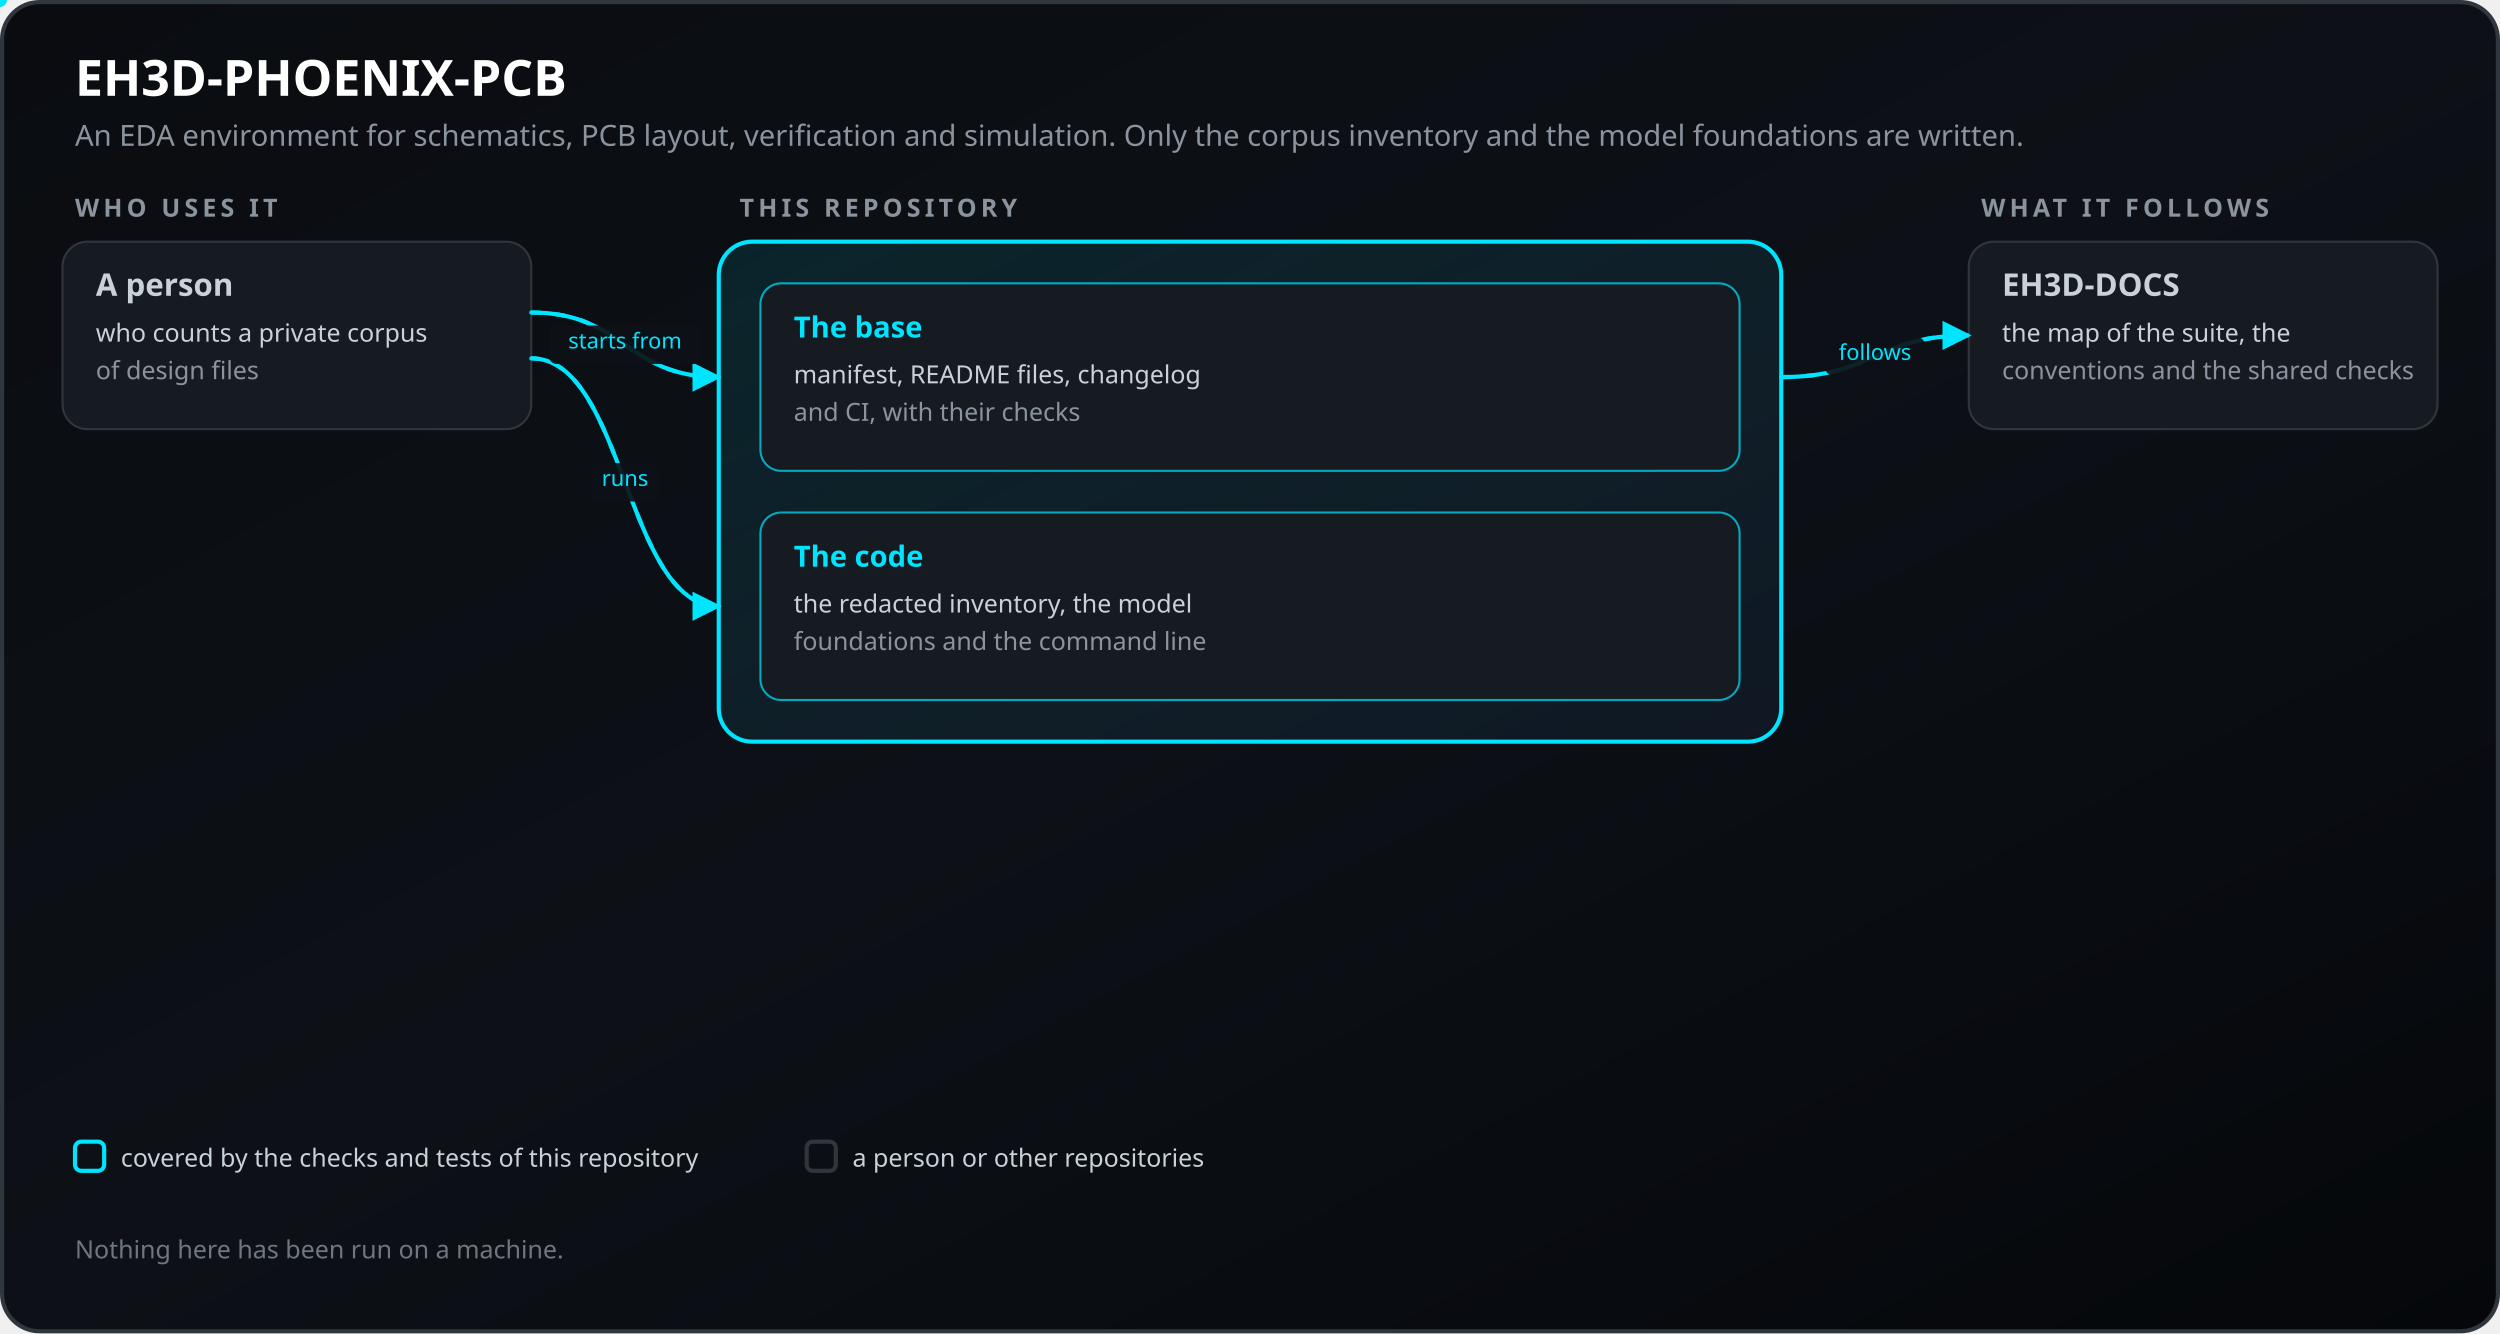
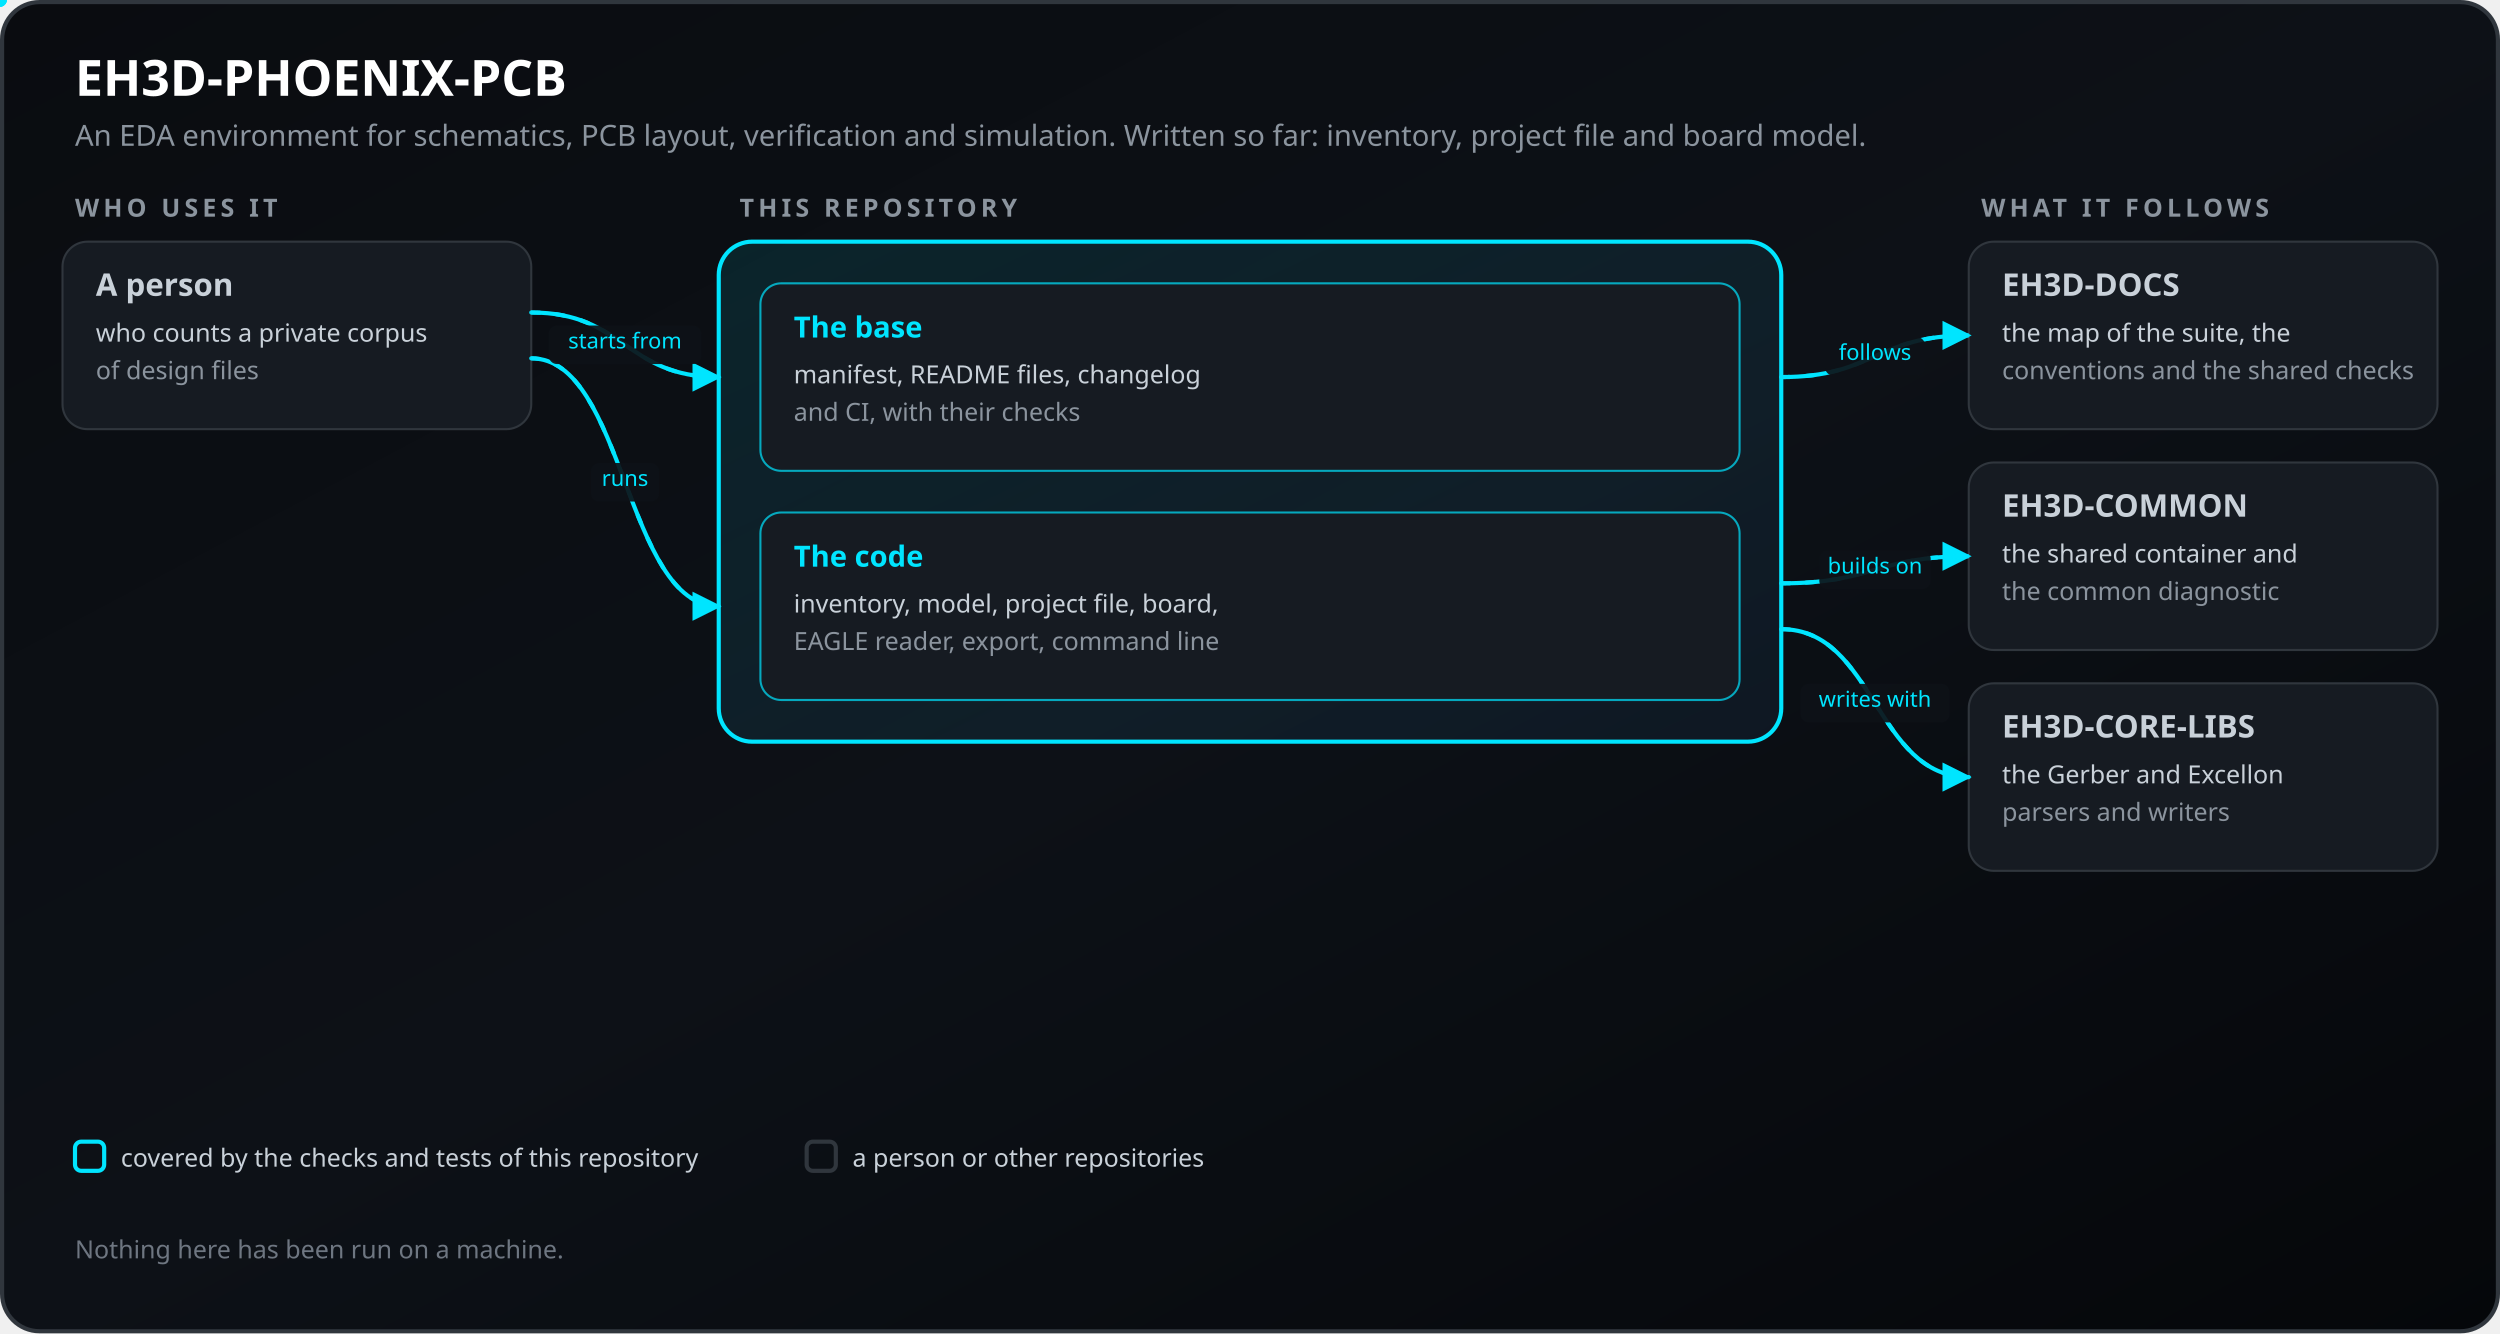
<svg xmlns="http://www.w3.org/2000/svg" viewBox="0 0 1200 640" width="1200" height="640" role="img" aria-labelledby="t d" font-family="'Segoe UI','Noto Sans','Noto Sans CJK SC','Microsoft YaHei','Yu Gothic','Helvetica Neue',Helvetica,Arial,sans-serif">
  <defs>
    <linearGradient id="bg" x1="0" y1="0" x2="1" y2="1">
      <stop offset="0" stop-color="#0A0C10" />
      <stop offset="0.5" stop-color="#0D1117" />
      <stop offset="1" stop-color="#05070A" />
    </linearGradient>
    <linearGradient id="card" x1="0" y1="0" x2="1" y2="1">
      <stop offset="0" stop-color="#121821" />
      <stop offset="1" stop-color="#0B0F15" />
    </linearGradient>
    <linearGradient id="line" x1="0" y1="0" x2="1" y2="0">
      <stop offset="0" stop-color="#00E5FF" />
      <stop offset="1" stop-color="#FF0055" />
    </linearGradient>
    <filter id="glow" x="-50%" y="-50%" width="200%" height="200%">
      <feGaussianBlur stdDeviation="3" result="b" />
      <feMerge>
        <feMergeNode in="b" />
        <feMergeNode in="SourceGraphic" />
      </feMerge>
    </filter>
    <linearGradient id="svc" x1="0" y1="0" x2="1" y2="1">
      <stop offset="0" stop-color="#00E5FF" stop-opacity="0.10" />
      <stop offset="1" stop-color="#4DA3FF" stop-opacity="0.06" />
    </linearGradient>
    <marker id="m00E5FF" viewBox="0 0 10 10" refX="9" refY="5" markerWidth="7" markerHeight="7" orient="auto-start-reverse">
      <path d="M0 0L10 5L0 10z" fill="#00E5FF" />
    </marker>
    <marker id="m30363D" viewBox="0 0 10 10" refX="9" refY="5" markerWidth="7" markerHeight="7" orient="auto-start-reverse">
      <path d="M0 0L10 5L0 10z" fill="#8B949E" />
    </marker>
  </defs>
  <rect x="1" y="1" width="1198" height="638" rx="18" fill="url(#bg)" stroke="#30363D" stroke-width="2" />
  <text x="36" y="46" font-family="'Segoe UI','Noto Sans','Noto Sans CJK SC','Microsoft YaHei','Yu Gothic','Helvetica Neue',Helvetica,Arial,sans-serif" font-size="24" font-weight="700" fill="#FFFFFF" text-anchor="start">EH3D-PHOENIX-PCB</text>
-   <text x="36" y="70" font-family="'Segoe UI','Noto Sans','Noto Sans CJK SC','Microsoft YaHei','Yu Gothic','Helvetica Neue',Helvetica,Arial,sans-serif" font-size="14" font-weight="400" fill="#8B949E" text-anchor="start">An EDA environment for schematics, PCB layout, verification and simulation. Only the corpus inventory and the model foundations are written.</text>
+   <text x="36" y="70" font-family="'Segoe UI','Noto Sans','Noto Sans CJK SC','Microsoft YaHei','Yu Gothic','Helvetica Neue',Helvetica,Arial,sans-serif" font-size="14" font-weight="400" fill="#8B949E" text-anchor="start">An EDA environment for schematics, PCB layout, verification and simulation. Written so far: inventory, project file and board model.</text>
  <text x="36" y="104" font-family="'Segoe UI','Noto Sans','Noto Sans CJK SC','Microsoft YaHei','Yu Gothic','Helvetica Neue',Helvetica,Arial,sans-serif" font-size="12" font-weight="700" fill="#8B949E" text-anchor="start" letter-spacing="2">WHO USES IT</text>
  <text x="355" y="104" font-family="'Segoe UI','Noto Sans','Noto Sans CJK SC','Microsoft YaHei','Yu Gothic','Helvetica Neue',Helvetica,Arial,sans-serif" font-size="12" font-weight="700" fill="#8B949E" text-anchor="start" letter-spacing="2">THIS REPOSITORY</text>
  <text x="951" y="104" font-family="'Segoe UI','Noto Sans','Noto Sans CJK SC','Microsoft YaHei','Yu Gothic','Helvetica Neue',Helvetica,Arial,sans-serif" font-size="12" font-weight="700" fill="#8B949E" text-anchor="start" letter-spacing="2">WHAT IT FOLLOWS</text>
  <rect x="345" y="116" width="510" height="240" rx="16" fill="url(#svc)" stroke="#00E5FF" stroke-width="2">
    <animate attributeName="stroke-opacity" values="0.55;1;0.55" dur="4s" repeatCount="indefinite" />
  </rect>
  <rect x="30" y="116" width="225" height="90" rx="12" fill="#161B22" stroke="#30363D" stroke-width="1" />
  <text x="46" y="142" font-family="'Segoe UI','Noto Sans','Noto Sans CJK SC','Microsoft YaHei','Yu Gothic','Helvetica Neue',Helvetica,Arial,sans-serif" font-size="15" font-weight="700" fill="#C9D1D9" text-anchor="start">A person</text>
  <text x="46" y="164" font-family="'Segoe UI','Noto Sans','Noto Sans CJK SC','Microsoft YaHei','Yu Gothic','Helvetica Neue',Helvetica,Arial,sans-serif" font-size="12" font-weight="400" fill="#C9D1D9" text-anchor="start">who counts a private corpus</text>
  <text x="46" y="182" font-family="'Segoe UI','Noto Sans','Noto Sans CJK SC','Microsoft YaHei','Yu Gothic','Helvetica Neue',Helvetica,Arial,sans-serif" font-size="12" font-weight="400" fill="#8B949E" text-anchor="start">of design files</text>
  <rect x="365" y="136" width="470" height="90" rx="10" fill="#161B22" stroke="#00E5FF" stroke-width="1" stroke-opacity="0.7">
    <animate attributeName="stroke-opacity" values="0.45;1;0.45;0.45" keyTimes="0;0.08;0.2;1" dur="6s" begin="0s" repeatCount="indefinite" />
    <animate attributeName="stroke-width" values="1;2.4;1;1" keyTimes="0;0.08;0.2;1" dur="6s" begin="0s" repeatCount="indefinite" />
  </rect>
  <text x="381" y="162" font-family="'Segoe UI','Noto Sans','Noto Sans CJK SC','Microsoft YaHei','Yu Gothic','Helvetica Neue',Helvetica,Arial,sans-serif" font-size="14" font-weight="700" fill="#00E5FF" text-anchor="start">The base</text>
  <text x="381" y="184" font-family="'Segoe UI','Noto Sans','Noto Sans CJK SC','Microsoft YaHei','Yu Gothic','Helvetica Neue',Helvetica,Arial,sans-serif" font-size="12" font-weight="400" fill="#C9D1D9" text-anchor="start">manifest, README files, changelog</text>
  <text x="381" y="202" font-family="'Segoe UI','Noto Sans','Noto Sans CJK SC','Microsoft YaHei','Yu Gothic','Helvetica Neue',Helvetica,Arial,sans-serif" font-size="12" font-weight="400" fill="#8B949E" text-anchor="start">and CI, with their checks</text>
  <rect x="365" y="246" width="470" height="90" rx="10" fill="#161B22" stroke="#00E5FF" stroke-width="1" stroke-opacity="0.7">
    <animate attributeName="stroke-opacity" values="0.45;1;0.45;0.45" keyTimes="0;0.08;0.2;1" dur="6s" begin="1s" repeatCount="indefinite" />
    <animate attributeName="stroke-width" values="1;2.4;1;1" keyTimes="0;0.08;0.2;1" dur="6s" begin="1s" repeatCount="indefinite" />
  </rect>
  <text x="381" y="272" font-family="'Segoe UI','Noto Sans','Noto Sans CJK SC','Microsoft YaHei','Yu Gothic','Helvetica Neue',Helvetica,Arial,sans-serif" font-size="14" font-weight="700" fill="#00E5FF" text-anchor="start">The code</text>
-   <text x="381" y="294" font-family="'Segoe UI','Noto Sans','Noto Sans CJK SC','Microsoft YaHei','Yu Gothic','Helvetica Neue',Helvetica,Arial,sans-serif" font-size="12" font-weight="400" fill="#C9D1D9" text-anchor="start">the redacted inventory, the model</text>
-   <text x="381" y="312" font-family="'Segoe UI','Noto Sans','Noto Sans CJK SC','Microsoft YaHei','Yu Gothic','Helvetica Neue',Helvetica,Arial,sans-serif" font-size="12" font-weight="400" fill="#8B949E" text-anchor="start">foundations and the command line</text>
+   <text x="381" y="294" font-family="'Segoe UI','Noto Sans','Noto Sans CJK SC','Microsoft YaHei','Yu Gothic','Helvetica Neue',Helvetica,Arial,sans-serif" font-size="12" font-weight="400" fill="#C9D1D9" text-anchor="start">inventory, model, project file, board,</text>
+   <text x="381" y="312" font-family="'Segoe UI','Noto Sans','Noto Sans CJK SC','Microsoft YaHei','Yu Gothic','Helvetica Neue',Helvetica,Arial,sans-serif" font-size="12" font-weight="400" fill="#8B949E" text-anchor="start">EAGLE reader, export, command line</text>
  <rect x="945" y="116" width="225" height="90" rx="12" fill="#161B22" stroke="#30363D" stroke-width="1" />
  <text x="961" y="142" font-family="'Segoe UI','Noto Sans','Noto Sans CJK SC','Microsoft YaHei','Yu Gothic','Helvetica Neue',Helvetica,Arial,sans-serif" font-size="15" font-weight="700" fill="#C9D1D9" text-anchor="start">EH3D-DOCS</text>
  <text x="961" y="164" font-family="'Segoe UI','Noto Sans','Noto Sans CJK SC','Microsoft YaHei','Yu Gothic','Helvetica Neue',Helvetica,Arial,sans-serif" font-size="12" font-weight="400" fill="#C9D1D9" text-anchor="start">the map of the suite, the</text>
  <text x="961" y="182" font-family="'Segoe UI','Noto Sans','Noto Sans CJK SC','Microsoft YaHei','Yu Gothic','Helvetica Neue',Helvetica,Arial,sans-serif" font-size="12" font-weight="400" fill="#8B949E" text-anchor="start">conventions and the shared checks</text>
+   <rect x="945" y="222" width="225" height="90" rx="12" fill="#161B22" stroke="#30363D" stroke-width="1" />
+   <text x="961" y="248" font-family="'Segoe UI','Noto Sans','Noto Sans CJK SC','Microsoft YaHei','Yu Gothic','Helvetica Neue',Helvetica,Arial,sans-serif" font-size="15" font-weight="700" fill="#C9D1D9" text-anchor="start">EH3D-COMMON</text>
+   <text x="961" y="270" font-family="'Segoe UI','Noto Sans','Noto Sans CJK SC','Microsoft YaHei','Yu Gothic','Helvetica Neue',Helvetica,Arial,sans-serif" font-size="12" font-weight="400" fill="#C9D1D9" text-anchor="start">the shared container and</text>
+   <text x="961" y="288" font-family="'Segoe UI','Noto Sans','Noto Sans CJK SC','Microsoft YaHei','Yu Gothic','Helvetica Neue',Helvetica,Arial,sans-serif" font-size="12" font-weight="400" fill="#8B949E" text-anchor="start">the common diagnostic</text>
+   <rect x="945" y="328" width="225" height="90" rx="12" fill="#161B22" stroke="#30363D" stroke-width="1" />
+   <text x="961" y="354" font-family="'Segoe UI','Noto Sans','Noto Sans CJK SC','Microsoft YaHei','Yu Gothic','Helvetica Neue',Helvetica,Arial,sans-serif" font-size="15" font-weight="700" fill="#C9D1D9" text-anchor="start">EH3D-CORE-LIBS</text>
+   <text x="961" y="376" font-family="'Segoe UI','Noto Sans','Noto Sans CJK SC','Microsoft YaHei','Yu Gothic','Helvetica Neue',Helvetica,Arial,sans-serif" font-size="12" font-weight="400" fill="#C9D1D9" text-anchor="start">the Gerber and Excellon</text>
+   <text x="961" y="394" font-family="'Segoe UI','Noto Sans','Noto Sans CJK SC','Microsoft YaHei','Yu Gothic','Helvetica Neue',Helvetica,Arial,sans-serif" font-size="12" font-weight="400" fill="#8B949E" text-anchor="start">parsers and writers</text>
  <path id="p0" d="M255 150 C300 150 300 181 345 181" stroke="#00E5FF" stroke-width="2" fill="none" marker-end="url(#m00E5FF)" />
  <path d="M255 150 C300 150 300 181 345 181" stroke="#00E5FF" stroke-width="2" fill="none" stroke-linecap="round" stroke-dasharray="4 8" opacity="0.95">
    <animate attributeName="stroke-dashoffset" from="0" to="-24" dur="1.2s" repeatCount="indefinite" />
  </path>
  <circle r="3.2" fill="#00E5FF">
    <animateMotion dur="1.8s" begin="0.00s" repeatCount="indefinite">
      <mpath href="#p0" />
    </animateMotion>
    <animate attributeName="opacity" values="0;1;1;0" keyTimes="0;0.15;0.85;1" dur="1.8s" begin="0.00s" repeatCount="indefinite" />
  </circle>
  <path id="p1" d="M855 181 C900 181 900 161 945 161" stroke="#00E5FF" stroke-width="2" fill="none" marker-end="url(#m00E5FF)" />
  <path d="M855 181 C900 181 900 161 945 161" stroke="#00E5FF" stroke-width="2" fill="none" stroke-linecap="round" stroke-dasharray="4 8" opacity="0.95">
    <animate attributeName="stroke-dashoffset" from="0" to="-24" dur="1.2s" repeatCount="indefinite" />
  </path>
  <circle r="3.2" fill="#00E5FF">
    <animateMotion dur="1.8s" begin="0.35s" repeatCount="indefinite">
      <mpath href="#p1" />
    </animateMotion>
    <animate attributeName="opacity" values="0;1;1;0" keyTimes="0;0.15;0.85;1" dur="1.8s" begin="0.35s" repeatCount="indefinite" />
  </circle>
  <path id="p2" d="M255 172 C300 172 300 291 345 291" stroke="#00E5FF" stroke-width="2" fill="none" marker-end="url(#m00E5FF)" />
  <path d="M255 172 C300 172 300 291 345 291" stroke="#00E5FF" stroke-width="2" fill="none" stroke-linecap="round" stroke-dasharray="4 8" opacity="0.95">
    <animate attributeName="stroke-dashoffset" from="0" to="-24" dur="1.2s" repeatCount="indefinite" />
  </path>
  <circle r="3.2" fill="#00E5FF">
    <animateMotion dur="1.8s" begin="0.70s" repeatCount="indefinite">
      <mpath href="#p2" />
    </animateMotion>
    <animate attributeName="opacity" values="0;1;1;0" keyTimes="0;0.15;0.85;1" dur="1.8s" begin="0.70s" repeatCount="indefinite" />
  </circle>
+   <path id="p3" d="M855 280 C900 280 900 267 945 267" stroke="#00E5FF" stroke-width="2" fill="none" marker-end="url(#m00E5FF)" />
+   <path d="M855 280 C900 280 900 267 945 267" stroke="#00E5FF" stroke-width="2" fill="none" stroke-linecap="round" stroke-dasharray="4 8" opacity="0.95">
+     <animate attributeName="stroke-dashoffset" from="0" to="-24" dur="1.2s" repeatCount="indefinite" />
+   </path>
+   <circle r="3.2" fill="#00E5FF">
+     <animateMotion dur="1.8s" begin="1.05s" repeatCount="indefinite">
+       <mpath href="#p3" />
+     </animateMotion>
+     <animate attributeName="opacity" values="0;1;1;0" keyTimes="0;0.15;0.85;1" dur="1.8s" begin="1.05s" repeatCount="indefinite" />
+   </circle>
+   <path id="p4" d="M855 302 C900 302 900 373 945 373" stroke="#00E5FF" stroke-width="2" fill="none" marker-end="url(#m00E5FF)" />
+   <path d="M855 302 C900 302 900 373 945 373" stroke="#00E5FF" stroke-width="2" fill="none" stroke-linecap="round" stroke-dasharray="4 8" opacity="0.95">
+     <animate attributeName="stroke-dashoffset" from="0" to="-24" dur="1.2s" repeatCount="indefinite" />
+   </path>
+   <circle r="3.2" fill="#00E5FF">
+     <animateMotion dur="1.8s" begin="1.40s" repeatCount="indefinite">
+       <mpath href="#p4" />
+     </animateMotion>
+     <animate attributeName="opacity" values="0;1;1;0" keyTimes="0;0.15;0.85;1" dur="1.8s" begin="1.40s" repeatCount="indefinite" />
+   </circle>
  <rect x="263.395" y="156.25" width="73.21" height="18.5" rx="4" fill="#0D1117" opacity="0.92" />
  <text x="300" y="167.25" font-family="'Segoe UI','Noto Sans','Noto Sans CJK SC','Microsoft YaHei','Yu Gothic','Helvetica Neue',Helvetica,Arial,sans-serif" font-size="10.5" font-weight="400" fill="#00E5FF" text-anchor="middle">starts from</text>
  <rect x="875.995" y="161.75" width="48.01" height="18.5" rx="4" fill="#0D1117" opacity="0.92" />
  <text x="900" y="172.75" font-family="'Segoe UI','Noto Sans','Noto Sans CJK SC','Microsoft YaHei','Yu Gothic','Helvetica Neue',Helvetica,Arial,sans-serif" font-size="10.5" font-weight="400" fill="#00E5FF" text-anchor="middle">follows</text>
  <rect x="283.66" y="222.25" width="32.68" height="18.5" rx="4" fill="#0D1117" opacity="0.92" />
  <text x="300" y="233.25" font-family="'Segoe UI','Noto Sans','Noto Sans CJK SC','Microsoft YaHei','Yu Gothic','Helvetica Neue',Helvetica,Arial,sans-serif" font-size="10.5" font-weight="400" fill="#00E5FF" text-anchor="middle">runs</text>
+   <rect x="873.265" y="264.25" width="53.47" height="18.5" rx="4" fill="#0D1117" opacity="0.92" />
+   <text x="900" y="275.25" font-family="'Segoe UI','Noto Sans','Noto Sans CJK SC','Microsoft YaHei','Yu Gothic','Helvetica Neue',Helvetica,Arial,sans-serif" font-size="10.5" font-weight="400" fill="#00E5FF" text-anchor="middle">builds on</text>
+   <rect x="864.235" y="328.25" width="71.53" height="18.5" rx="4" fill="#0D1117" opacity="0.92" />
+   <text x="900" y="339.25" font-family="'Segoe UI','Noto Sans','Noto Sans CJK SC','Microsoft YaHei','Yu Gothic','Helvetica Neue',Helvetica,Arial,sans-serif" font-size="10.5" font-weight="400" fill="#00E5FF" text-anchor="middle">writes with</text>
  <rect x="36" y="548" width="14" height="14" rx="3" fill="none" stroke="#00E5FF" stroke-width="2" />
  <text x="58" y="560" font-family="'Segoe UI','Noto Sans','Noto Sans CJK SC','Microsoft YaHei','Yu Gothic','Helvetica Neue',Helvetica,Arial,sans-serif" font-size="12" font-weight="400" fill="#C9D1D9" text-anchor="start">covered by the checks and tests of this repository</text>
  <rect x="387.2" y="548" width="14" height="14" rx="3" fill="none" stroke="#30363D" stroke-width="2" />
  <text x="409.2" y="560" font-family="'Segoe UI','Noto Sans','Noto Sans CJK SC','Microsoft YaHei','Yu Gothic','Helvetica Neue',Helvetica,Arial,sans-serif" font-size="12" font-weight="400" fill="#C9D1D9" text-anchor="start">a person or other repositories</text>
  <text x="36" y="604" font-family="'Segoe UI','Noto Sans','Noto Sans CJK SC','Microsoft YaHei','Yu Gothic','Helvetica Neue',Helvetica,Arial,sans-serif" font-size="12" font-weight="400" fill="#6E7681" text-anchor="start">Nothing here has been run on a machine.</text>
</svg>
